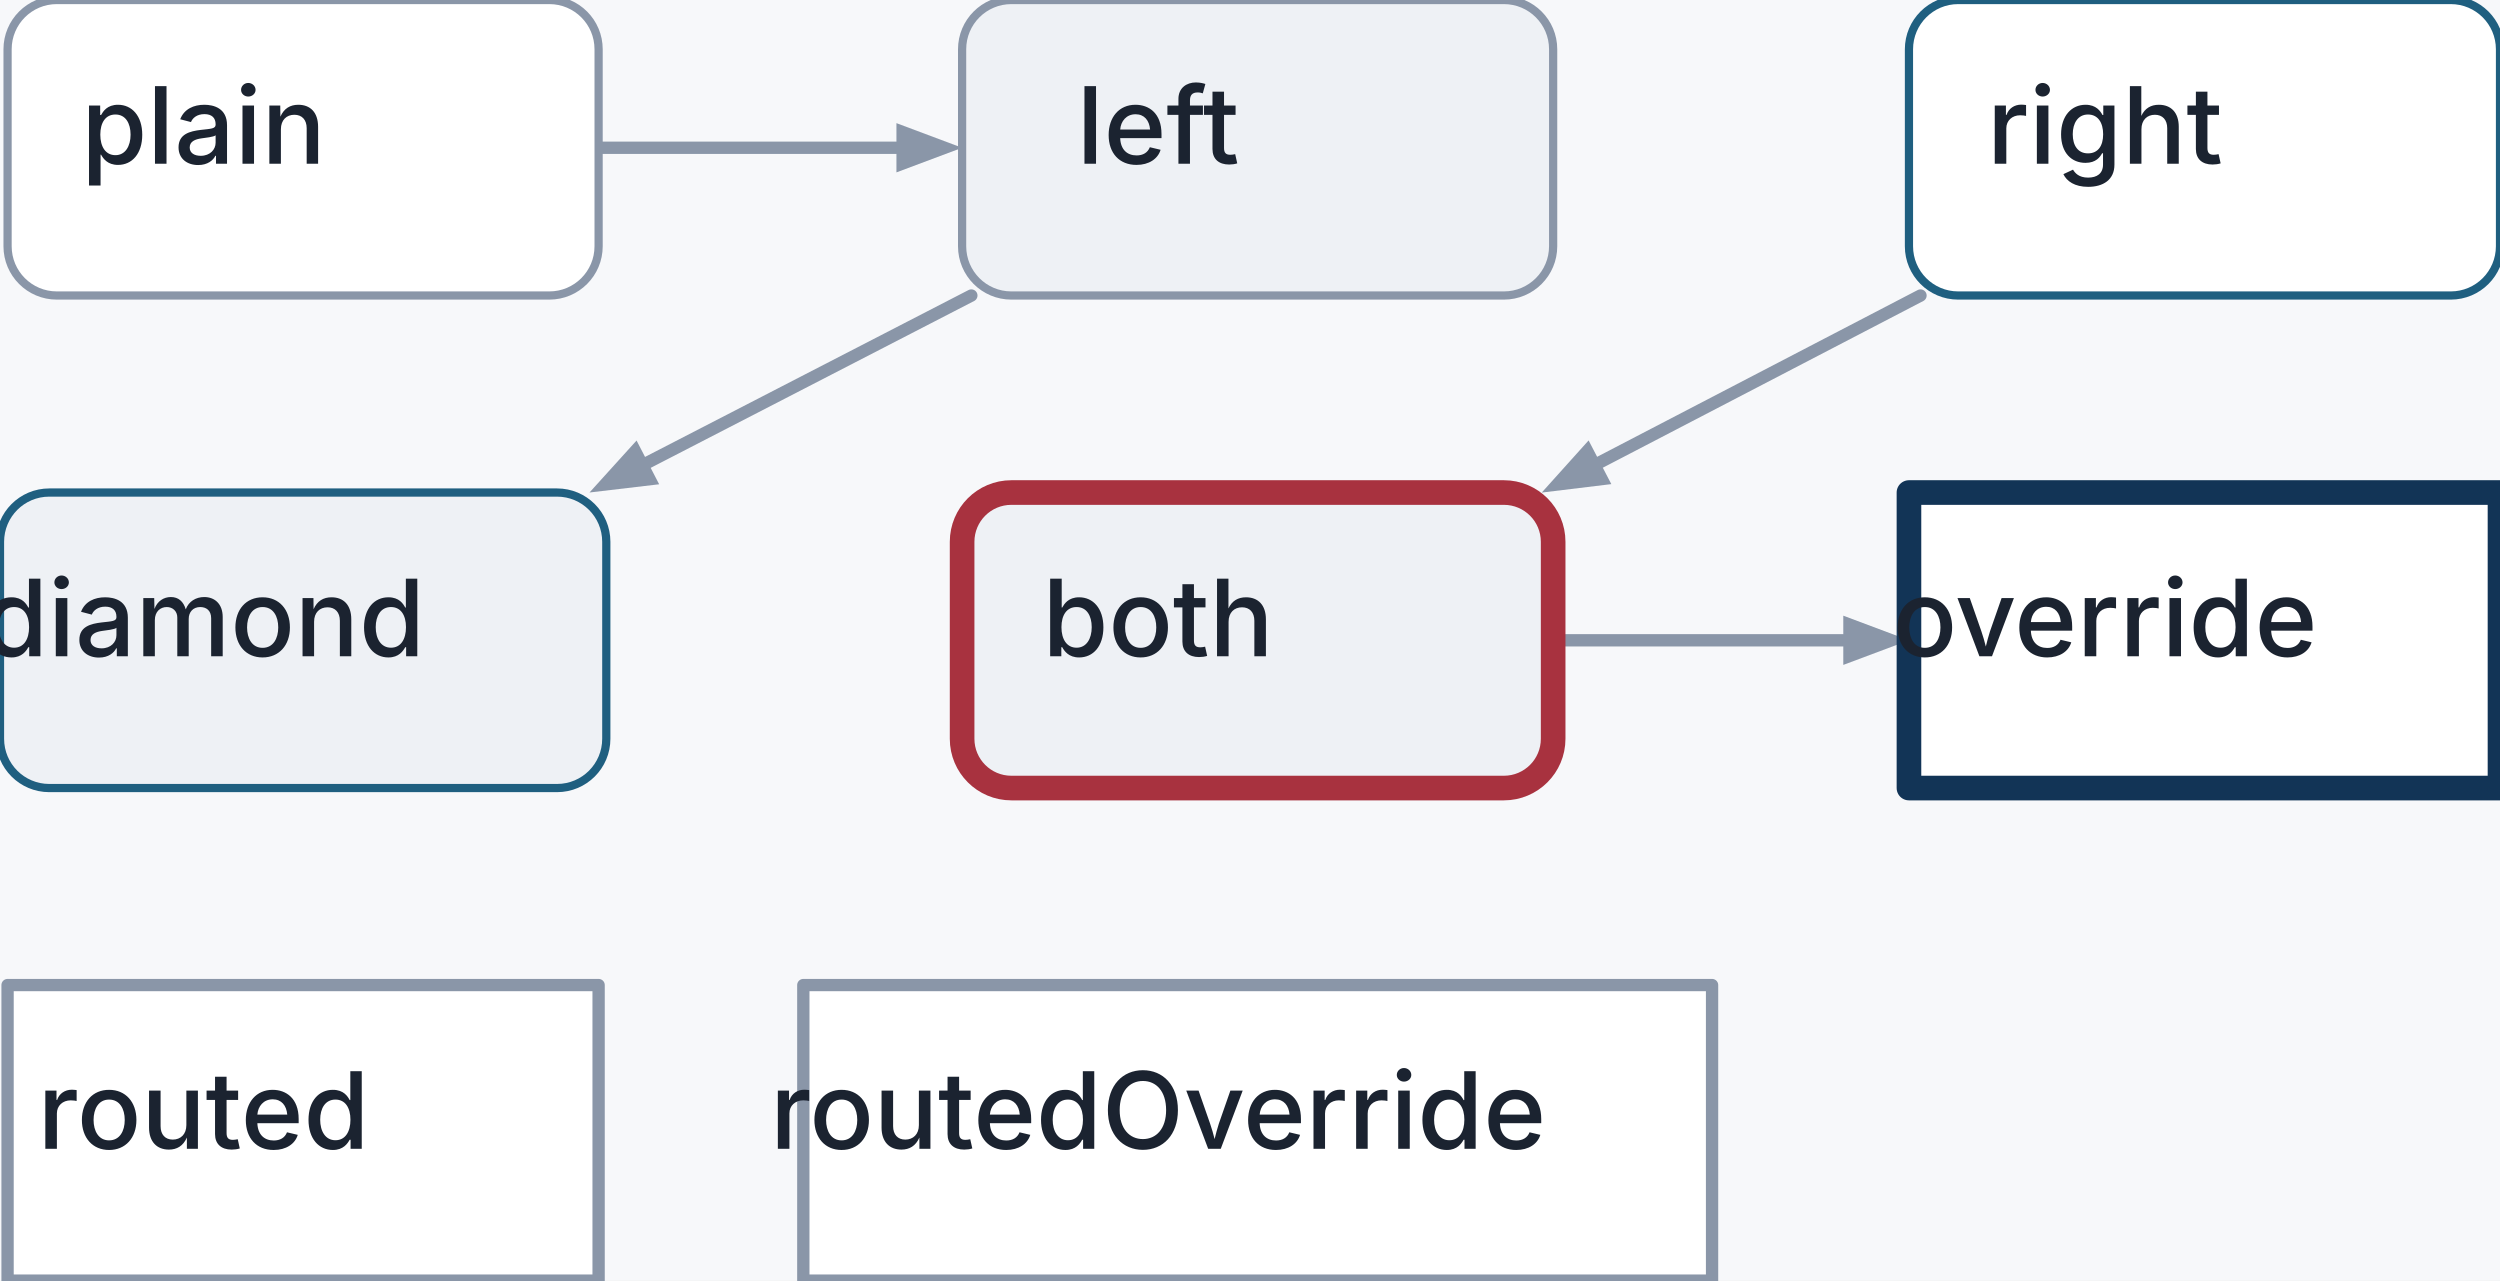
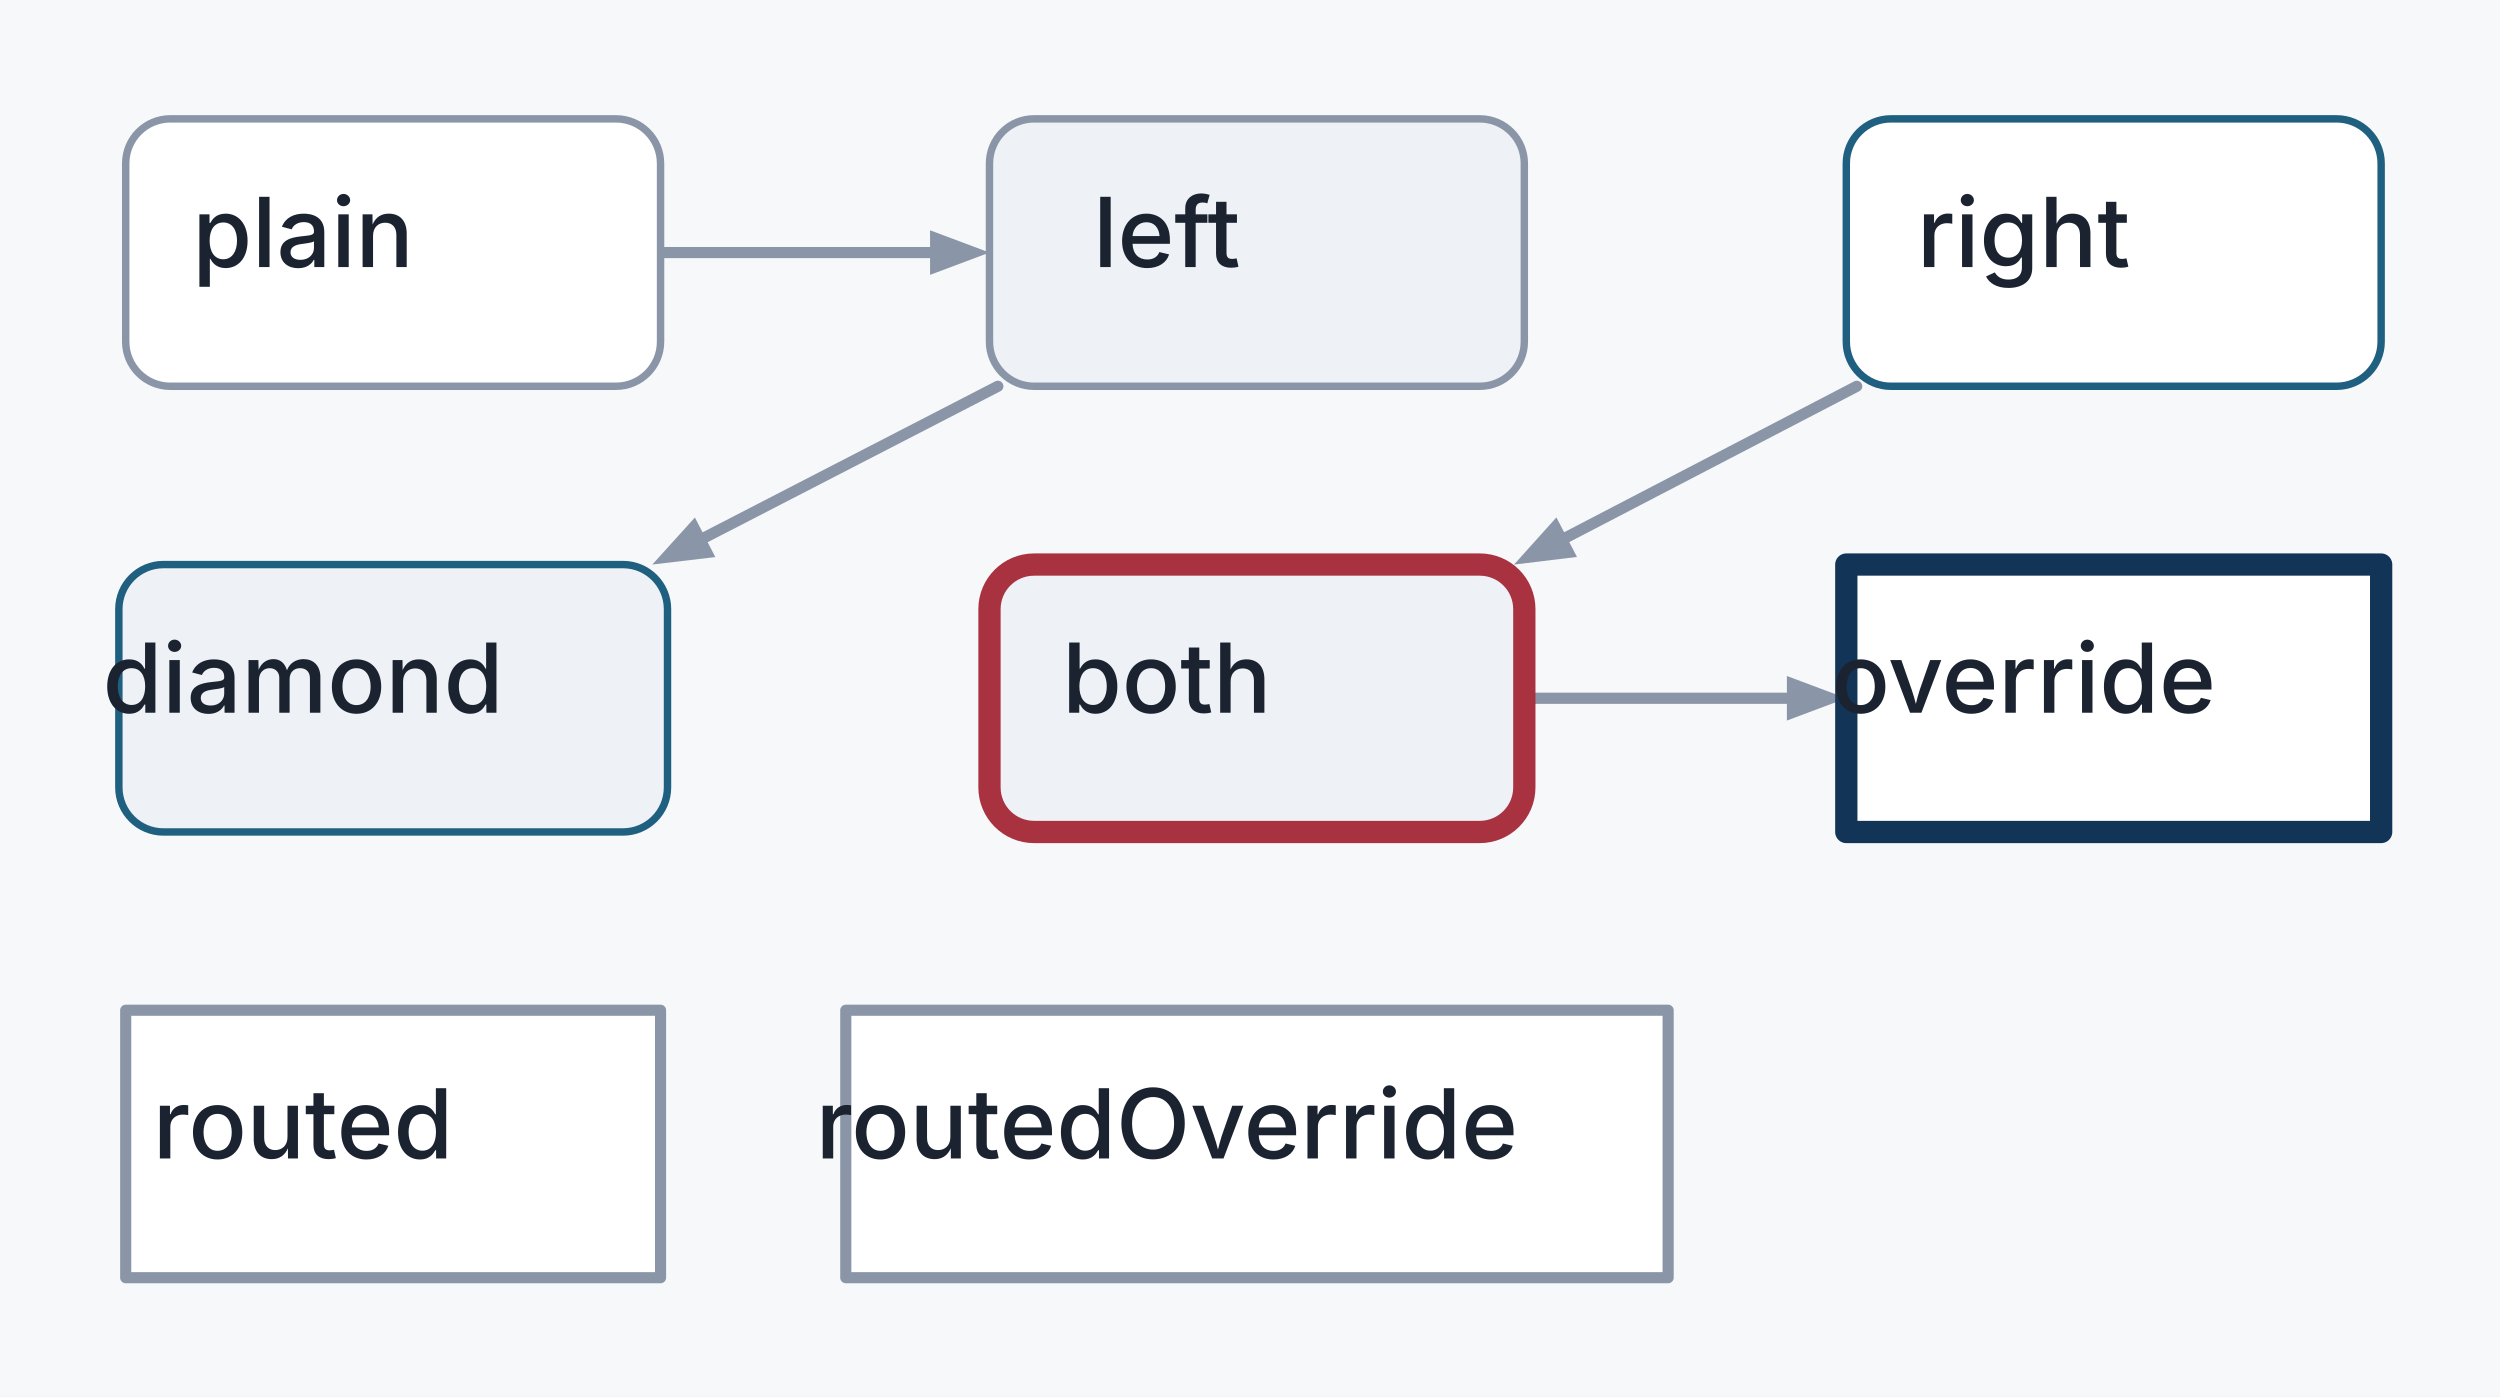
- <svg xmlns="http://www.w3.org/2000/svg" class="sgl" data-sgl="1.0" width="304.547" height="156" viewBox="0 0 304.547 156" role="img" aria-labelledby="sgl-t sgl-d">
+ <svg xmlns="http://www.w3.org/2000/svg" class="sgl" data-sgl="1.0" width="336.547" height="188" viewBox="0 0 336.547 188" role="img" aria-labelledby="sgl-t sgl-d">
  <style>.canvas{fill:#F7F8FA}
.c-shape,.n-shape{stroke-linejoin:round}
.e-path{fill:none;stroke-linecap:round}
.el-plate{stroke:none}
.n-port{stroke:none}
text{white-space:pre}
.g-8ab423a0{stroke-width:1.5px}
.g-a3eb2971{stroke-width:3px}
.g-b5aa7f71{stroke-width:1px}
.g-c4cad93e{font-family:Inter, system-ui, -apple-system, 'Segoe UI', Roboto, sans-serif;font-size:13px;font-weight:500}
.s-004275501fab944b{fill:#FFFFFF;stroke:#8A96A8}
.s-4f7cb032035da3eb{fill:#EEF1F5;stroke:#A8323F}
.s-64fd114ebbf5b532{fill:#EEF1F5;stroke:#1F5F80}
.s-937736a0c736a6ab{fill:#FFFFFF;stroke:#123456}
.s-94528a71814ed9f5{fill:#EEF1F5;stroke:#8A96A8}
.s-971b4d83dddb1b8a{stroke:#8A96A8}
.s-dc68159dc47562cc{fill:#FFFFFF;stroke:#1F5F80}
.s-fd9a5e415fda65de{fill:#FFFFFF;stroke:#8A96A8}
.t-3a61febfdc44ff9d{fill:#1B2330}</style>
  <defs>
    <marker id="m-triangle-bfac01a3" markerUnits="userSpaceOnUse" markerWidth="8" markerHeight="6" refX="0" refY="3" orient="auto">
      <path d="M0 0L8 3L0 6Z" fill="#8A96A8" />
    </marker>
  </defs>
-   <rect class="canvas" x="0" y="0" width="304.547" height="156" aria-hidden="true" />
+   <rect class="canvas" x="0" y="0" width="336.547" height="188" aria-hidden="true" />
  <g class="L-containers" />
  <g class="L-edges">
    <g id="e-fe297c3f0d279af4" class="e" role="graphics-symbol" aria-label="plain to left">
-       <path class="e-path g-8ab423a0 s-971b4d83dddb1b8a" d="M72.922 18L109.203 18" marker-end="url(#m-triangle-bfac01a3)" />
+       <path class="e-path g-8ab423a0 s-971b4d83dddb1b8a" d="M88.922 34L125.203 34" marker-end="url(#m-triangle-bfac01a3)" />
    </g>
    <g id="e-2847a08bfb69307a" class="e" role="graphics-symbol" aria-label="left to diamond">
-       <path class="e-path g-8ab423a0 s-971b4d83dddb1b8a" d="M118.328 36L78.922 56.328" marker-end="url(#m-triangle-bfac01a3)" />
+       <path class="e-path g-8ab423a0 s-971b4d83dddb1b8a" d="M134.328 52L94.922 72.328" marker-end="url(#m-triangle-bfac01a3)" />
    </g>
    <g id="e-4de4a934f2ea2378" class="e" role="graphics-symbol" aria-label="right to both">
-       <path class="e-path g-8ab423a0 s-971b4d83dddb1b8a" d="M233.953 36L194.906 56.313" marker-end="url(#m-triangle-bfac01a3)" />
+       <path class="e-path g-8ab423a0 s-971b4d83dddb1b8a" d="M249.953 52L210.906 72.313" marker-end="url(#m-triangle-bfac01a3)" />
    </g>
    <g id="e-a3ae2354924ebedc" class="e" role="graphics-symbol" aria-label="both to override">
-       <path class="e-path g-8ab423a0 s-971b4d83dddb1b8a" d="M189.203 78L224.547 78" marker-end="url(#m-triangle-bfac01a3)" />
+       <path class="e-path g-8ab423a0 s-971b4d83dddb1b8a" d="M205.203 94L240.547 94" marker-end="url(#m-triangle-bfac01a3)" />
    </g>
  </g>
  <g class="L-nodes">
    <g id="n-plain" class="n sh-round Base" role="group" aria-label="plain">
-       <path class="n-shape g-b5aa7f71 s-004275501fab944b" d="M 6.922 0 H 66.922 a 6 6 0 0 1 6 6 V 30 a 6 6 0 0 1 -6 6 H 6.922 a 6 6 0 0 1 -6 -6 V 6 a 6 6 0 0 1 6 -6 Z" />
-       <text class="n-title g-c4cad93e t-3a61febfdc44ff9d" x="36.93" y="19.95" text-anchor="middle" xml:space="preserve" aria-hidden="true">
-         <tspan x="36.93" dy="0">plain</tspan>
+       <path class="n-shape g-b5aa7f71 s-004275501fab944b" d="M 22.922 16 H 82.922 a 6 6 0 0 1 6 6 V 46 a 6 6 0 0 1 -6 6 H 22.922 a 6 6 0 0 1 -6 -6 V 22 a 6 6 0 0 1 6 -6 Z" />
+       <text class="n-title g-c4cad93e t-3a61febfdc44ff9d" x="52.93" y="35.95" text-anchor="middle" xml:space="preserve" aria-hidden="true">
+         <tspan x="52.93" dy="0">plain</tspan>
      </text>
    </g>
    <g id="n-left" class="n sh-round Base Left" role="group" aria-label="left">
-       <path class="n-shape g-b5aa7f71 s-94528a71814ed9f5" d="M 123.203 0 H 183.203 a 6 6 0 0 1 6 6 V 30 a 6 6 0 0 1 -6 6 H 123.203 a 6 6 0 0 1 -6 -6 V 6 a 6 6 0 0 1 6 -6 Z" />
-       <text class="n-title g-c4cad93e t-3a61febfdc44ff9d" x="153.203" y="19.95" text-anchor="middle" xml:space="preserve" aria-hidden="true">
-         <tspan x="153.203" dy="0">left</tspan>
+       <path class="n-shape g-b5aa7f71 s-94528a71814ed9f5" d="M 139.203 16 H 199.203 a 6 6 0 0 1 6 6 V 46 a 6 6 0 0 1 -6 6 H 139.203 a 6 6 0 0 1 -6 -6 V 22 a 6 6 0 0 1 6 -6 Z" />
+       <text class="n-title g-c4cad93e t-3a61febfdc44ff9d" x="169.203" y="35.95" text-anchor="middle" xml:space="preserve" aria-hidden="true">
+         <tspan x="169.203" dy="0">left</tspan>
      </text>
    </g>
    <g id="n-right" class="n sh-round Base Right" role="group" aria-label="right">
-       <path class="n-shape g-b5aa7f71 s-dc68159dc47562cc" d="M 238.547 0 H 298.547 a 6 6 0 0 1 6 6 V 30 a 6 6 0 0 1 -6 6 H 238.547 a 6 6 0 0 1 -6 -6 V 6 a 6 6 0 0 1 6 -6 Z" />
-       <text class="n-title g-c4cad93e t-3a61febfdc44ff9d" x="268.547" y="19.95" text-anchor="middle" xml:space="preserve" aria-hidden="true">
-         <tspan x="268.547" dy="0">right</tspan>
+       <path class="n-shape g-b5aa7f71 s-dc68159dc47562cc" d="M 254.547 16 H 314.547 a 6 6 0 0 1 6 6 V 46 a 6 6 0 0 1 -6 6 H 254.547 a 6 6 0 0 1 -6 -6 V 22 a 6 6 0 0 1 6 -6 Z" />
+       <text class="n-title g-c4cad93e t-3a61febfdc44ff9d" x="284.547" y="35.95" text-anchor="middle" xml:space="preserve" aria-hidden="true">
+         <tspan x="284.547" dy="0">right</tspan>
      </text>
    </g>
    <g id="n-diamond" class="n sh-round Left Base Right Diamond" role="group" aria-label="diamond">
-       <path class="n-shape g-b5aa7f71 s-64fd114ebbf5b532" d="M 6 60 H 67.859 a 6 6 0 0 1 6 6 V 90 a 6 6 0 0 1 -6 6 H 6 a 6 6 0 0 1 -6 -6 V 66 a 6 6 0 0 1 6 -6 Z" />
-       <text class="n-title g-c4cad93e t-3a61febfdc44ff9d" x="36.93" y="79.95" text-anchor="middle" xml:space="preserve" aria-hidden="true">
-         <tspan x="36.93" dy="0">diamond</tspan>
+       <path class="n-shape g-b5aa7f71 s-64fd114ebbf5b532" d="M 22 76 H 83.859 a 6 6 0 0 1 6 6 V 106 a 6 6 0 0 1 -6 6 H 22 a 6 6 0 0 1 -6 -6 V 82 a 6 6 0 0 1 6 -6 Z" />
+       <text class="n-title g-c4cad93e t-3a61febfdc44ff9d" x="52.93" y="95.95" text-anchor="middle" xml:space="preserve" aria-hidden="true">
+         <tspan x="52.93" dy="0">diamond</tspan>
      </text>
    </g>
    <g id="n-both" class="n sh-round Left Base Right Diamond Critical" role="group" aria-label="both">
-       <path class="n-shape g-a3eb2971 s-4f7cb032035da3eb" d="M 123.203 60 H 183.203 a 6 6 0 0 1 6 6 V 90 a 6 6 0 0 1 -6 6 H 123.203 a 6 6 0 0 1 -6 -6 V 66 a 6 6 0 0 1 6 -6 Z" />
-       <text class="n-title g-c4cad93e t-3a61febfdc44ff9d" x="153.195" y="79.95" text-anchor="middle" xml:space="preserve" aria-hidden="true">
-         <tspan x="153.195" dy="0">both</tspan>
+       <path class="n-shape g-a3eb2971 s-4f7cb032035da3eb" d="M 139.203 76 H 199.203 a 6 6 0 0 1 6 6 V 106 a 6 6 0 0 1 -6 6 H 139.203 a 6 6 0 0 1 -6 -6 V 82 a 6 6 0 0 1 6 -6 Z" />
+       <text class="n-title g-c4cad93e t-3a61febfdc44ff9d" x="169.195" y="95.95" text-anchor="middle" xml:space="preserve" aria-hidden="true">
+         <tspan x="169.195" dy="0">both</tspan>
      </text>
    </g>
    <g id="n-override" class="n sh-rect Critical" role="group" aria-label="override">
-       <path class="n-shape g-a3eb2971 s-937736a0c736a6ab" d="M 232.547 60 h 72 v 36 h -72 Z" />
-       <text class="n-title g-c4cad93e t-3a61febfdc44ff9d" x="268.555" y="79.95" text-anchor="middle" xml:space="preserve" aria-hidden="true">
-         <tspan x="268.555" dy="0">override</tspan>
+       <path class="n-shape g-a3eb2971 s-937736a0c736a6ab" d="M 248.547 76 h 72 v 36 h -72 Z" />
+       <text class="n-title g-c4cad93e t-3a61febfdc44ff9d" x="284.555" y="95.95" text-anchor="middle" xml:space="preserve" aria-hidden="true">
+         <tspan x="284.555" dy="0">override</tspan>
      </text>
    </g>
    <g id="n-routed" class="n sh-rect Router" role="group" aria-label="routed">
-       <path class="n-shape g-8ab423a0 s-fd9a5e415fda65de" d="M 0.922 120 h 72 v 36 h -72 Z" />
-       <text class="n-title g-c4cad93e t-3a61febfdc44ff9d" x="36.93" y="139.95" text-anchor="middle" xml:space="preserve" aria-hidden="true">
-         <tspan x="36.93" dy="0">routed</tspan>
+       <path class="n-shape g-8ab423a0 s-fd9a5e415fda65de" d="M 16.922 136 h 72 v 36 h -72 Z" />
+       <text class="n-title g-c4cad93e t-3a61febfdc44ff9d" x="52.93" y="155.95" text-anchor="middle" xml:space="preserve" aria-hidden="true">
+         <tspan x="52.93" dy="0">routed</tspan>
      </text>
    </g>
    <g id="n-routedOverride" class="n sh-rect Router" role="group" aria-label="routedOverride">
-       <path class="n-shape g-8ab423a0 s-fd9a5e415fda65de" d="M 97.859 120 h 110.703 v 36 h -110.703 Z" />
-       <text class="n-title g-c4cad93e t-3a61febfdc44ff9d" x="153.211" y="139.95" text-anchor="middle" xml:space="preserve" aria-hidden="true">
-         <tspan x="153.211" dy="0">routedOverride</tspan>
+       <path class="n-shape g-8ab423a0 s-fd9a5e415fda65de" d="M 113.859 136 h 110.703 v 36 h -110.703 Z" />
+       <text class="n-title g-c4cad93e t-3a61febfdc44ff9d" x="169.211" y="155.95" text-anchor="middle" xml:space="preserve" aria-hidden="true">
+         <tspan x="169.211" dy="0">routedOverride</tspan>
      </text>
    </g>
  </g>
  <g class="L-labels" />
</svg>
